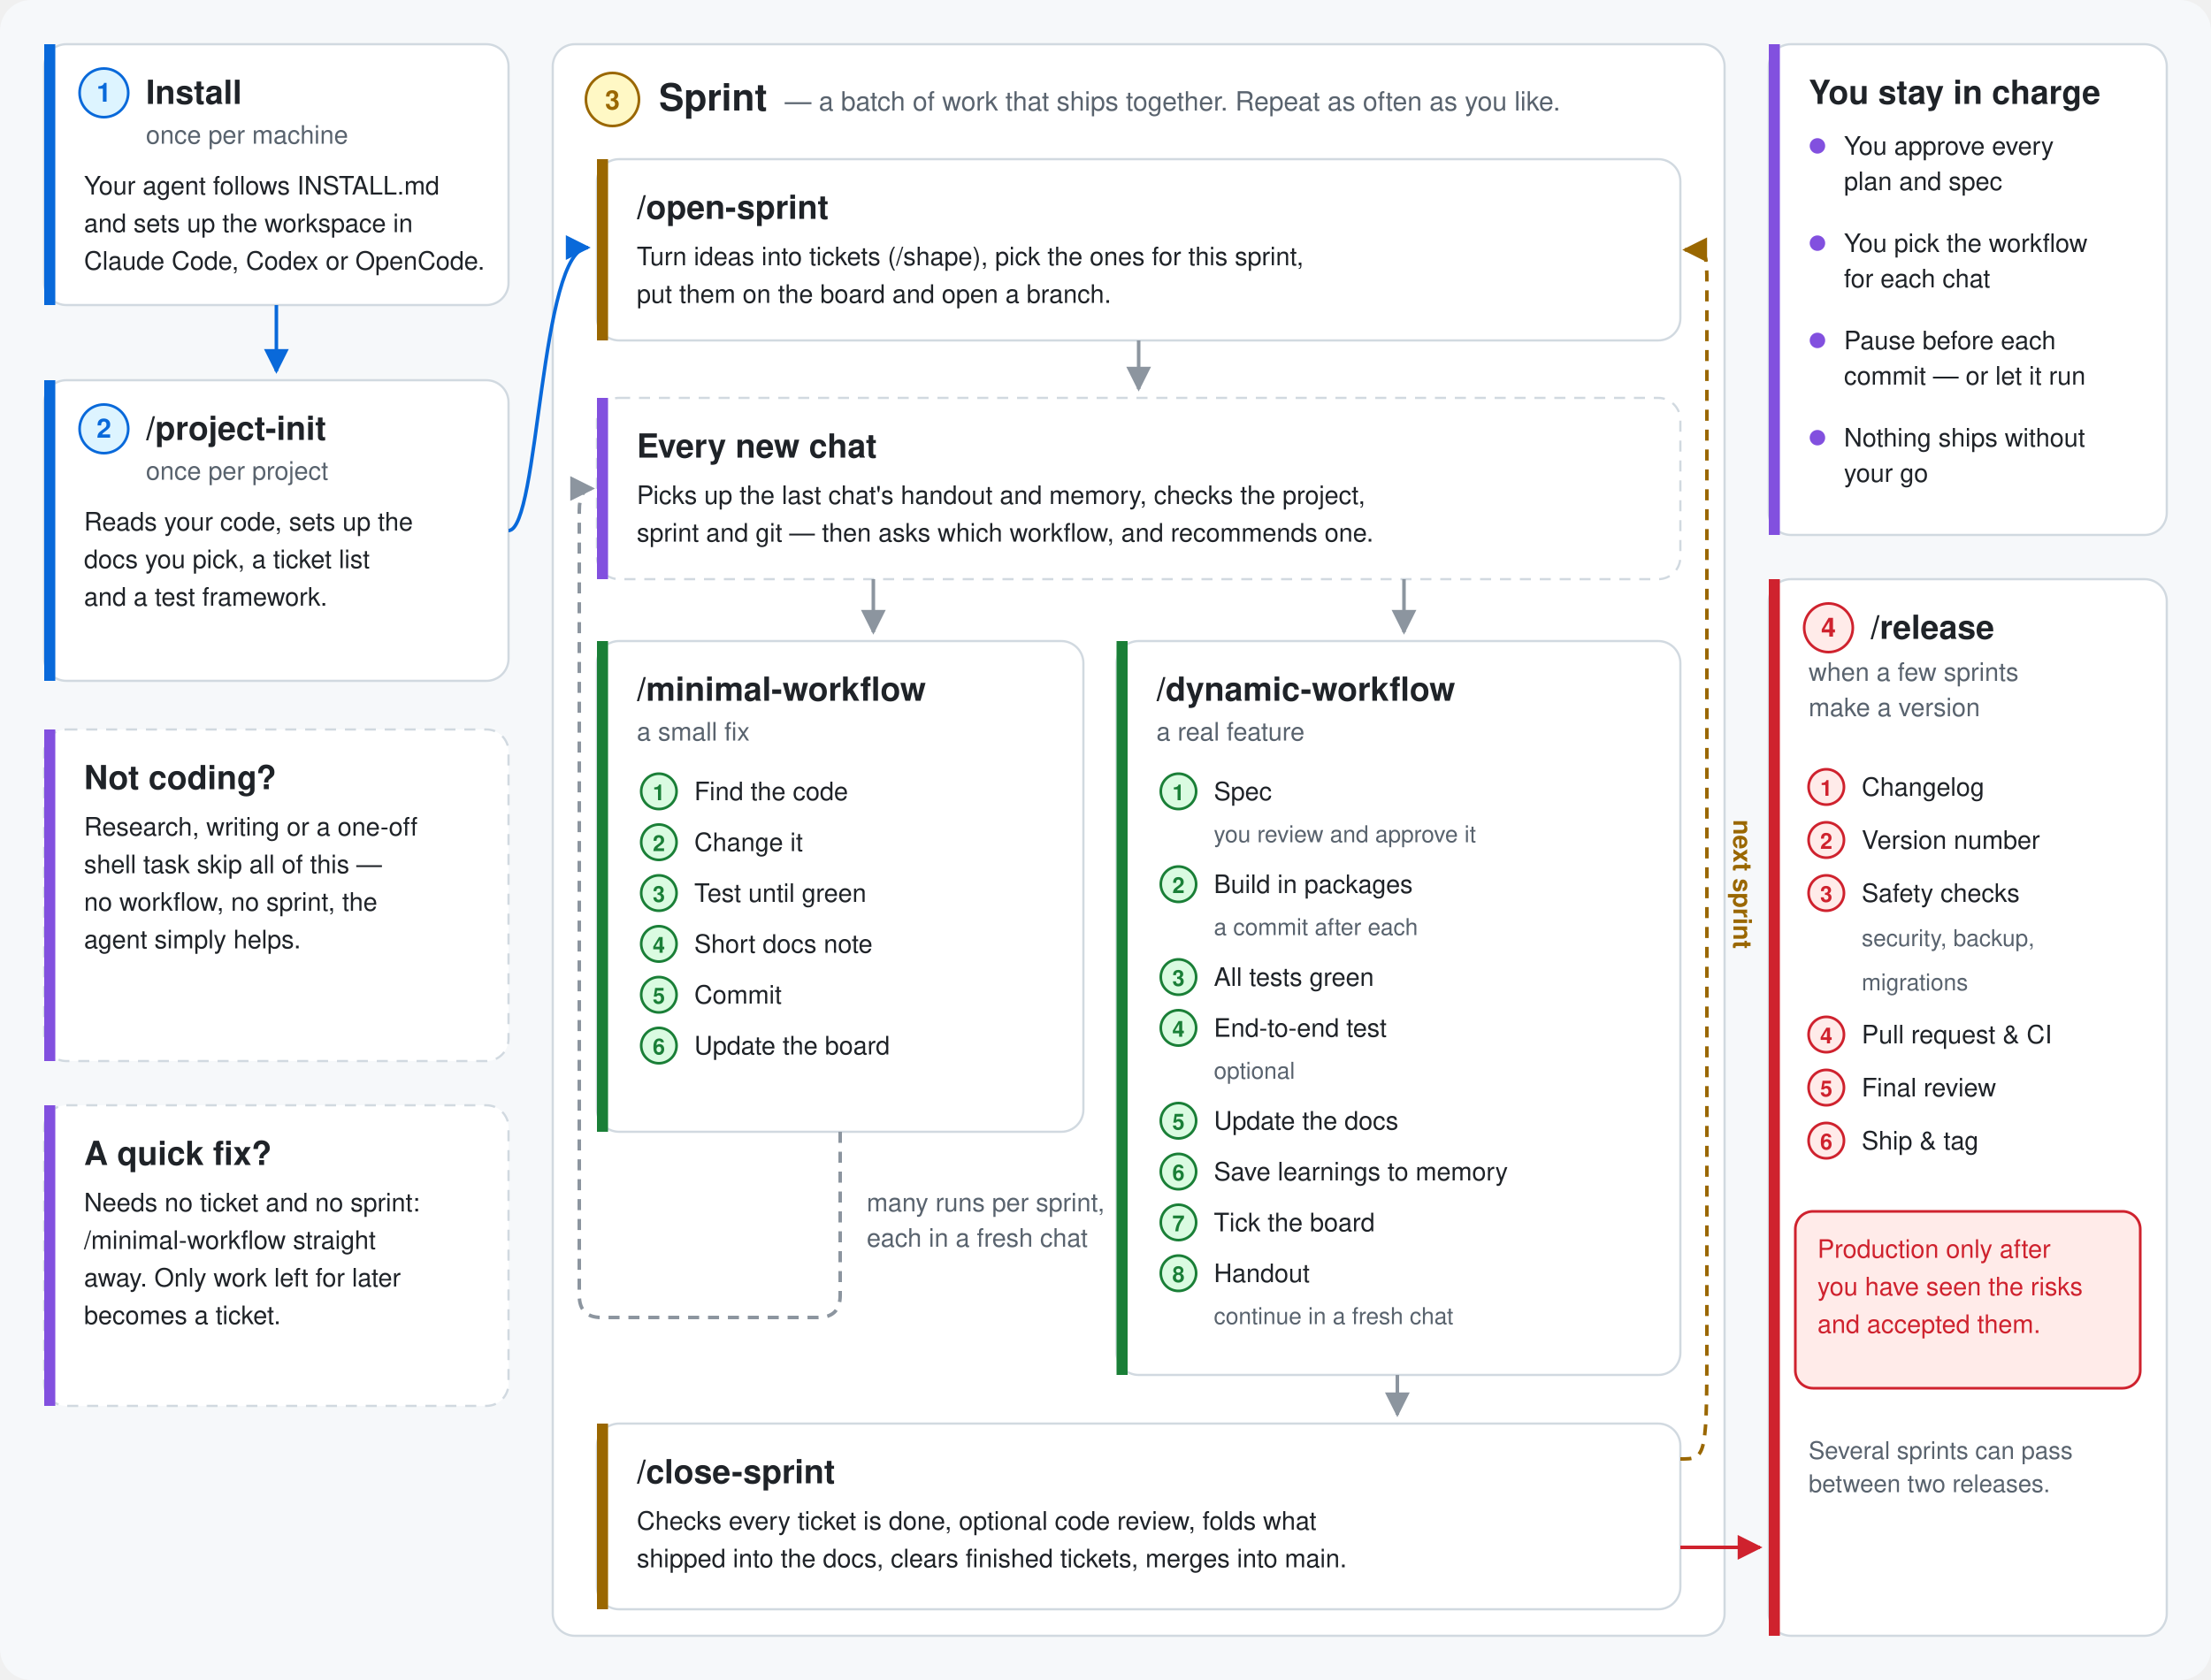
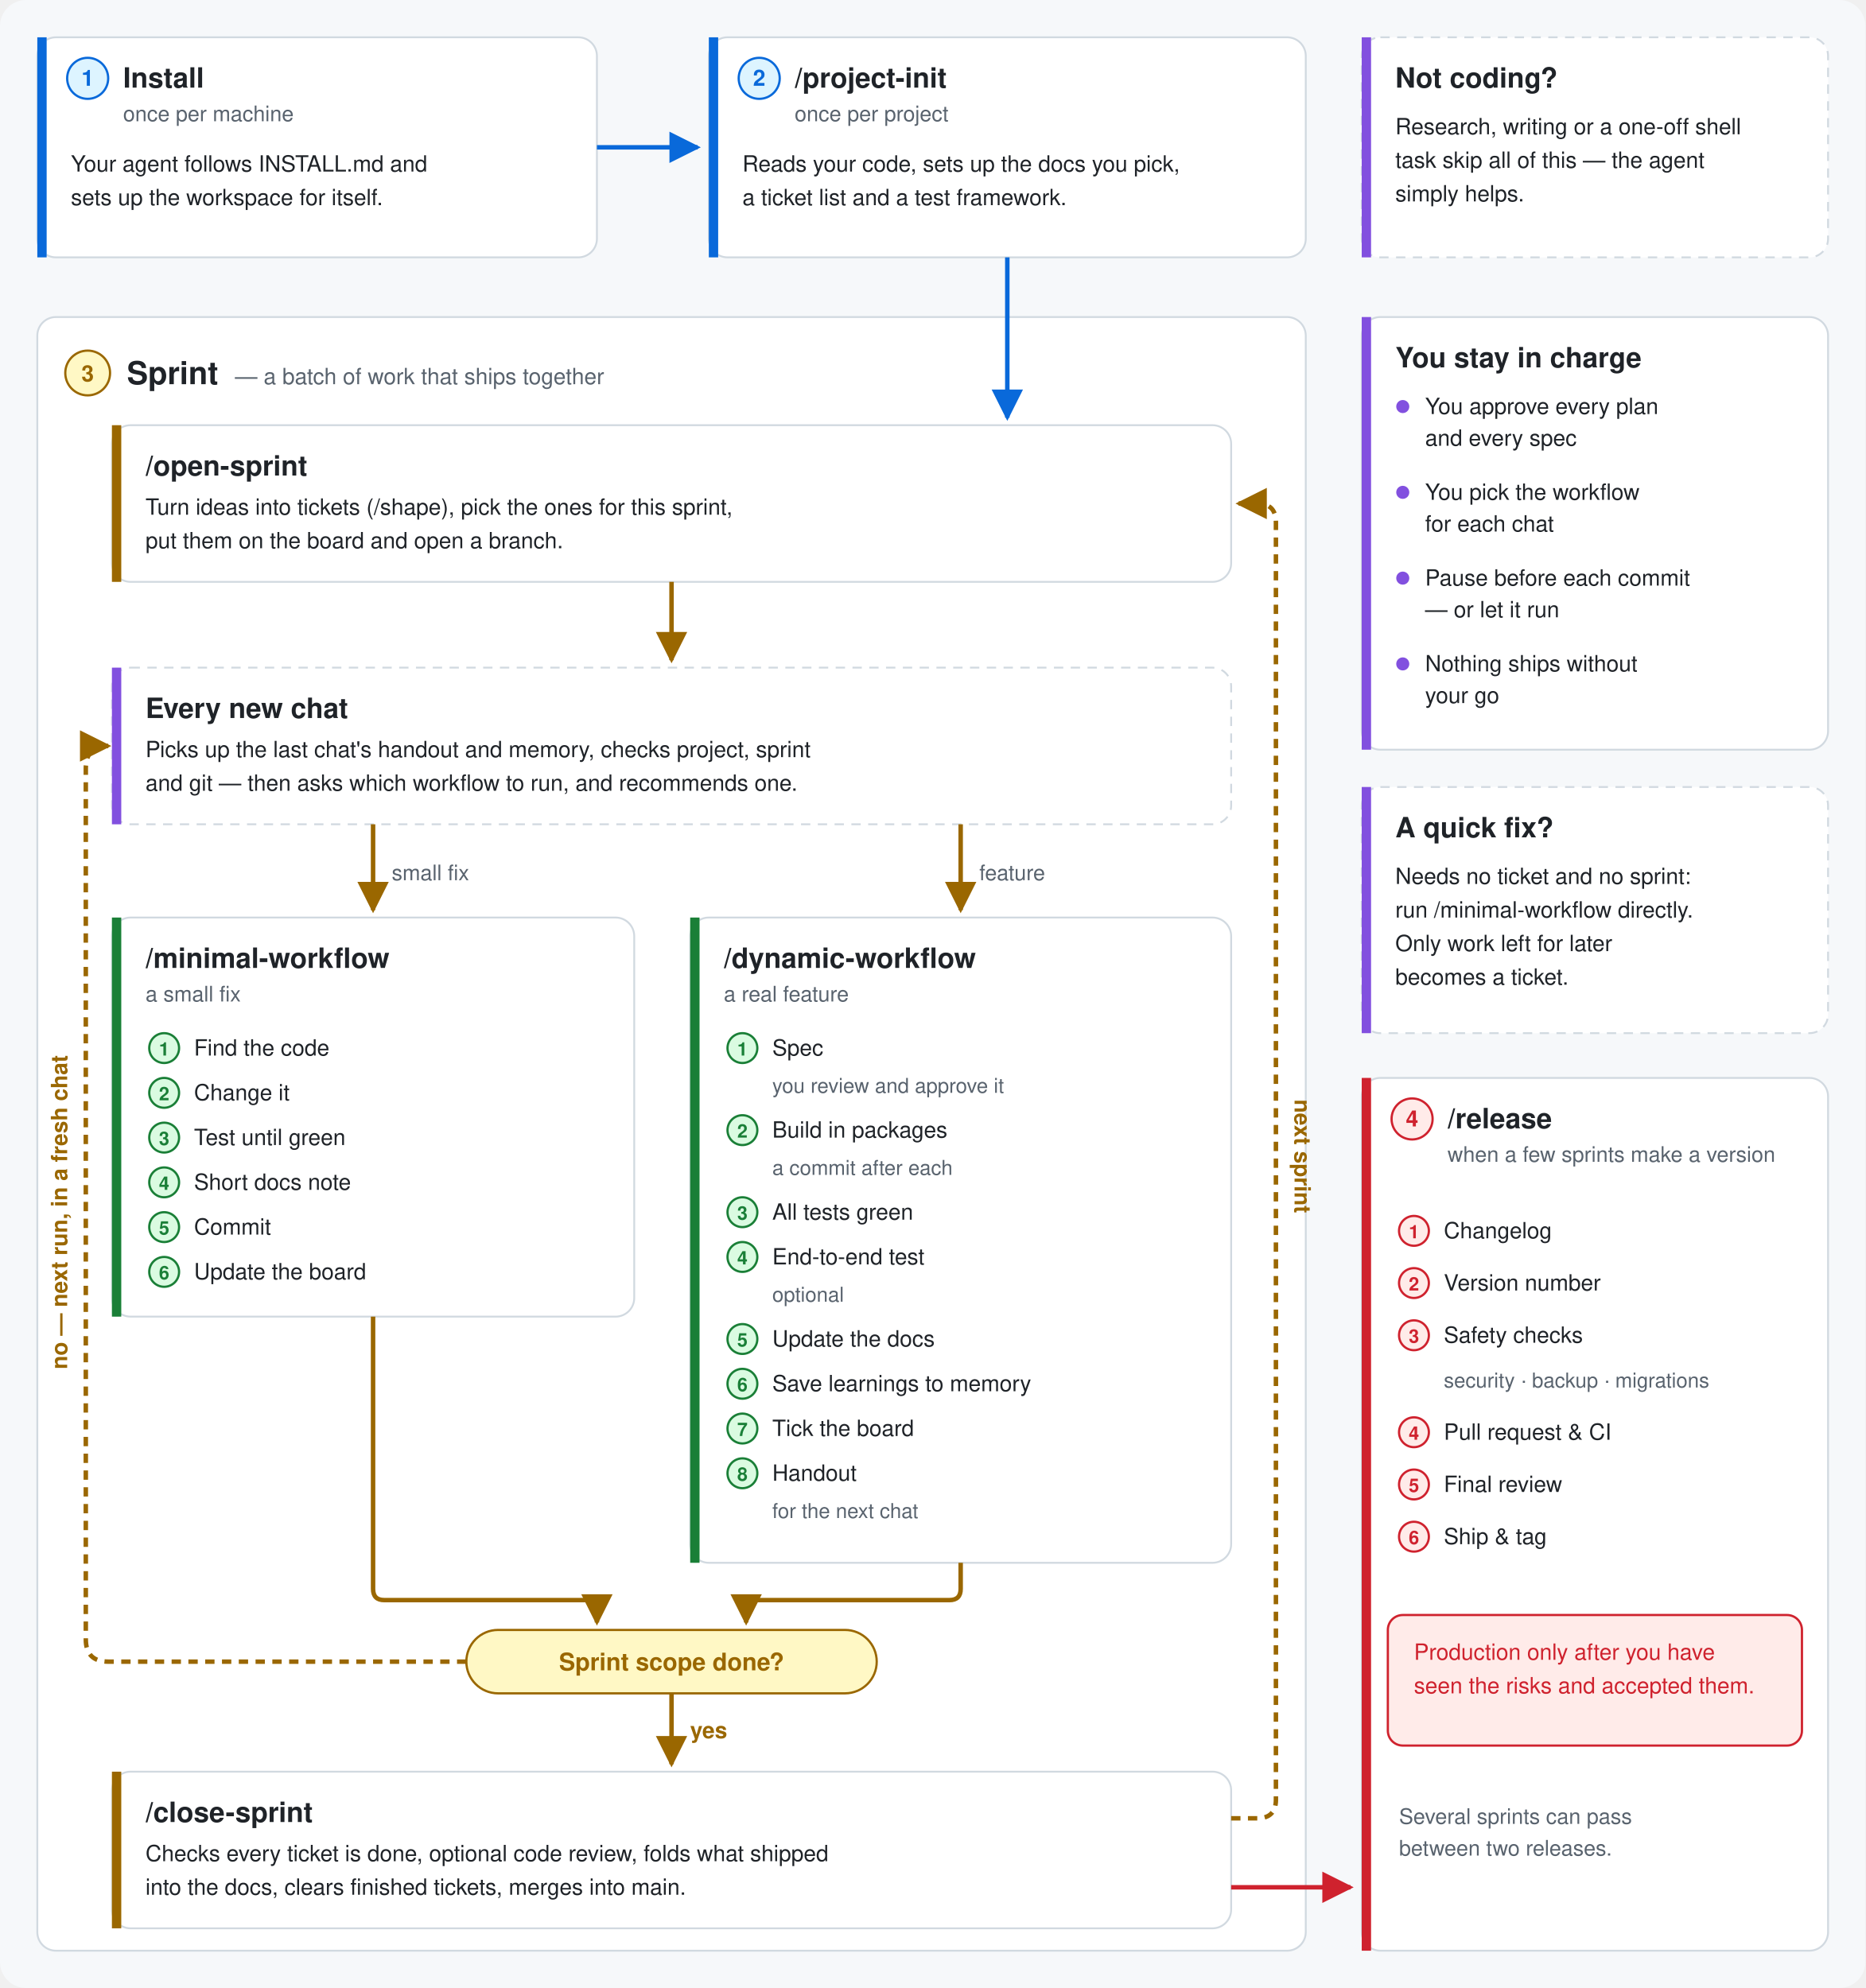
- <svg xmlns="http://www.w3.org/2000/svg" viewBox="0 0 1000 760" width="1000" height="760" role="img" aria-labelledby="title desc">
+ <svg xmlns="http://www.w3.org/2000/svg" viewBox="0 0 1000 1066" width="1000" height="1066" role="img" aria-labelledby="title desc">
  <style>
text{font-family:-apple-system, BlinkMacSystemFont, 'Segoe UI', Helvetica, Arial, sans-serif}
.bg{fill:#f6f8fa}
.card{fill:#ffffff;stroke:#d1d9e0;stroke-width:1}
.t{fill:#1f2328;font-family:-apple-system, BlinkMacSystemFont, 'Segoe UI', Helvetica, Arial, sans-serif}
.m{fill:#59636e;font-family:-apple-system, BlinkMacSystemFont, 'Segoe UI', Helvetica, Arial, sans-serif}
text.mono{font-family:ui-monospace, SFMono-Regular, Menlo, Consolas, monospace}
.b{font-weight:600}
.arrow{stroke:#8c959f;stroke-width:1.6;fill:none}
.dash{stroke-dasharray:5 4}
.ahead{fill:#8c959f}
.blue{fill:#0969da}
.blue-box{fill:#ddf4ff;stroke:#0969da;stroke-width:1.2}
.blue-soft{fill:#ddf4ff}
.blue-stroke{stroke:#0969da;stroke-width:1.6;fill:none}
.blue-head{fill:#0969da}
.amber{fill:#9a6700}
.amber-box{fill:#fff8c5;stroke:#9a6700;stroke-width:1.2}
.amber-soft{fill:#fff8c5}
.amber-stroke{stroke:#9a6700;stroke-width:1.6;fill:none}
.amber-head{fill:#9a6700}
.green{fill:#1a7f37}
.green-box{fill:#dafbe1;stroke:#1a7f37;stroke-width:1.2}
.green-soft{fill:#dafbe1}
.green-stroke{stroke:#1a7f37;stroke-width:1.6;fill:none}
.green-head{fill:#1a7f37}
.purple{fill:#8250df}
.purple-box{fill:#fbefff;stroke:#8250df;stroke-width:1.2}
.purple-soft{fill:#fbefff}
.purple-stroke{stroke:#8250df;stroke-width:1.6;fill:none}
.purple-head{fill:#8250df}
.red{fill:#cf222e}
.red-box{fill:#ffebe9;stroke:#cf222e;stroke-width:1.2}
.red-soft{fill:#ffebe9}
.red-stroke{stroke:#cf222e;stroke-width:1.6;fill:none}
.red-head{fill:#cf222e}
+ .thick{stroke-width:2.4}
</style>
  <defs>
    <marker id="h-ahead" viewBox="0 0 10 10" refX="9" refY="5" markerWidth="7" markerHeight="7" orient="auto-start-reverse">
      <path d="M0,0 L10,5 L0,10 z" class="ahead" />
    </marker>
    <marker id="h-blue" viewBox="0 0 10 10" refX="9" refY="5" markerWidth="7" markerHeight="7" orient="auto-start-reverse">
      <path d="M0,0 L10,5 L0,10 z" class="blue-head" />
    </marker>
    <marker id="h-amber" viewBox="0 0 10 10" refX="9" refY="5" markerWidth="7" markerHeight="7" orient="auto-start-reverse">
      <path d="M0,0 L10,5 L0,10 z" class="amber-head" />
    </marker>
    <marker id="h-green" viewBox="0 0 10 10" refX="9" refY="5" markerWidth="7" markerHeight="7" orient="auto-start-reverse">
      <path d="M0,0 L10,5 L0,10 z" class="green-head" />
    </marker>
    <marker id="h-purple" viewBox="0 0 10 10" refX="9" refY="5" markerWidth="7" markerHeight="7" orient="auto-start-reverse">
      <path d="M0,0 L10,5 L0,10 z" class="purple-head" />
    </marker>
    <marker id="h-red" viewBox="0 0 10 10" refX="9" refY="5" markerWidth="7" markerHeight="7" orient="auto-start-reverse">
      <path d="M0,0 L10,5 L0,10 z" class="red-head" />
    </marker>
  </defs>
-   <rect width="1000" height="760" rx="14" class="bg" />
-   <rect x="20" y="20" width="210" height="118" rx="10" class="card" />
+   <rect width="1000" height="1066" rx="14" class="bg" />
+   <rect x="20" y="20" width="300" height="118" rx="10" class="card" />
  <rect x="20" y="20" width="5" height="118" rx="2" class="blue-soft" />
  <rect x="20" y="20" width="5" height="118" class="blue" />
  <circle cx="47" cy="42" r="11" class="blue-box" />
  <text x="47" y="46" class="blue b" font-size="12" text-anchor="middle">1</text>
  <text x="66" y="47" class="t b" font-size="15" text-anchor="start">Install</text>
  <text x="66" y="65" class="m" font-size="11.5" text-anchor="start">once per machine</text>
-   <text x="38" y="88" class="t" font-size="11.5" text-anchor="start">Your agent follows INSTALL.md</text>
-   <text x="38" y="105" class="t" font-size="11.5" text-anchor="start">and sets up the workspace in</text>
-   <text x="38" y="122" class="t" font-size="11.5" text-anchor="start">Claude Code, Codex or OpenCode.</text>
-   <path d="M125,138 L125,168" class="blue-stroke" marker-end="url(#h-blue)" />
-   <rect x="20" y="172" width="210" height="136" rx="10" class="card" />
-   <rect x="20" y="172" width="5" height="136" rx="2" class="blue-soft" />
-   <rect x="20" y="172" width="5" height="136" class="blue" />
-   <circle cx="47" cy="194" r="11" class="blue-box" />
-   <text x="47" y="198" class="blue b" font-size="12" text-anchor="middle">2</text>
-   <text x="66" y="199" class="t b" font-size="15" text-anchor="start">/project-init</text>
-   <text x="66" y="217" class="m" font-size="11.5" text-anchor="start">once per project</text>
-   <text x="38" y="240" class="t" font-size="11.5" text-anchor="start">Reads your code, sets up the</text>
-   <text x="38" y="257" class="t" font-size="11.5" text-anchor="start">docs you pick, a ticket list</text>
-   <text x="38" y="274" class="t" font-size="11.5" text-anchor="start">and a test framework.</text>
-   <rect x="250" y="20" width="530" height="720" rx="10" class="card" />
-   <circle cx="277" cy="45" r="12" class="amber-box" />
-   <text x="277" y="49.5" class="amber b" font-size="12" text-anchor="middle">3</text>
-   <text x="298" y="50" class="t b" font-size="17" text-anchor="start">Sprint</text>
-   <text x="355" y="50" class="m" font-size="12" text-anchor="start">— a batch of work that ships together. Repeat as often as you like.</text>
-   <path d="M230,240 C244,240 244,112 266,112" class="blue-stroke" marker-end="url(#h-blue)" />
-   <rect x="270" y="72" width="490" height="82" rx="10" class="card" />
-   <rect x="270" y="72" width="5" height="82" rx="2" class="amber-soft" />
-   <rect x="270" y="72" width="5" height="82" class="amber" />
-   <text x="288" y="99" class="t b" font-size="15" text-anchor="start">/open-sprint</text>
-   <text x="288" y="120" class="t" font-size="11.5" text-anchor="start">Turn ideas into tickets (/shape), pick the ones for this sprint,</text>
-   <text x="288" y="137" class="t" font-size="11.5" text-anchor="start">put them on the board and open a branch.</text>
-   <path d="M515,154 L515,176" class="arrow" marker-end="url(#h-ahead)" />
-   <rect x="270" y="180" width="490" height="82" rx="10" class="card" stroke-dasharray="5 4" />
-   <rect x="270" y="180" width="5" height="82" rx="2" class="purple-soft" />
-   <rect x="270" y="180" width="5" height="82" class="purple" />
-   <text x="288" y="207" class="t b" font-size="15" text-anchor="start">Every new chat</text>
-   <text x="288" y="228" class="t" font-size="11.5" text-anchor="start">Picks up the last chat's handout and memory, checks the project,</text>
-   <text x="288" y="245" class="t" font-size="11.5" text-anchor="start">sprint and git — then asks which workflow, and recommends one.</text>
-   <path d="M395,262 L395,286" class="arrow" marker-end="url(#h-ahead)" />
-   <path d="M635,262 L635,286" class="arrow" marker-end="url(#h-ahead)" />
-   <rect x="270" y="290" width="220" height="222" rx="10" class="card" />
-   <rect x="270" y="290" width="5" height="222" rx="2" class="green-soft" />
-   <rect x="270" y="290" width="5" height="222" class="green" />
-   <text x="288" y="317" class="t b" font-size="15" text-anchor="start">/minimal-workflow</text>
-   <text x="288" y="335" class="m" font-size="11.5" text-anchor="start">a small fix</text>
-   <circle cx="298.0" cy="358" r="8" class="green-box" />
-   <text x="298.0" y="362" class="green b" font-size="10" text-anchor="middle">1</text>
-   <text x="314" y="362" class="t" font-size="11.5" text-anchor="start">Find the code</text>
-   <circle cx="298.0" cy="381" r="8" class="green-box" />
-   <text x="298.0" y="385" class="green b" font-size="10" text-anchor="middle">2</text>
-   <text x="314" y="385" class="t" font-size="11.5" text-anchor="start">Change it</text>
-   <circle cx="298.0" cy="404" r="8" class="green-box" />
-   <text x="298.0" y="408" class="green b" font-size="10" text-anchor="middle">3</text>
-   <text x="314" y="408" class="t" font-size="11.5" text-anchor="start">Test until green</text>
-   <circle cx="298.0" cy="427" r="8" class="green-box" />
-   <text x="298.0" y="431" class="green b" font-size="10" text-anchor="middle">4</text>
-   <text x="314" y="431" class="t" font-size="11.5" text-anchor="start">Short docs note</text>
-   <circle cx="298.0" cy="450" r="8" class="green-box" />
-   <text x="298.0" y="454" class="green b" font-size="10" text-anchor="middle">5</text>
-   <text x="314" y="454" class="t" font-size="11.5" text-anchor="start">Commit</text>
-   <circle cx="298.0" cy="473" r="8" class="green-box" />
-   <text x="298.0" y="477" class="green b" font-size="10" text-anchor="middle">6</text>
-   <text x="314" y="477" class="t" font-size="11.5" text-anchor="start">Update the board</text>
-   <rect x="505" y="290" width="255" height="332" rx="10" class="card" />
-   <rect x="505" y="290" width="5" height="332" rx="2" class="green-soft" />
-   <rect x="505" y="290" width="5" height="332" class="green" />
-   <text x="523" y="317" class="t b" font-size="15" text-anchor="start">/dynamic-workflow</text>
-   <text x="523" y="335" class="m" font-size="11.5" text-anchor="start">a real feature</text>
-   <circle cx="533.0" cy="358" r="8" class="green-box" />
-   <text x="533.0" y="362" class="green b" font-size="10" text-anchor="middle">1</text>
-   <text x="549" y="362" class="t" font-size="11.5" text-anchor="start">Spec</text>
-   <text x="549" y="381" class="m" font-size="10.5" text-anchor="start">you review and approve it</text>
-   <circle cx="533.0" cy="400" r="8" class="green-box" />
-   <text x="533.0" y="404" class="green b" font-size="10" text-anchor="middle">2</text>
-   <text x="549" y="404" class="t" font-size="11.5" text-anchor="start">Build in packages</text>
-   <text x="549" y="423" class="m" font-size="10.5" text-anchor="start">a commit after each</text>
-   <circle cx="533.0" cy="442" r="8" class="green-box" />
-   <text x="533.0" y="446" class="green b" font-size="10" text-anchor="middle">3</text>
-   <text x="549" y="446" class="t" font-size="11.5" text-anchor="start">All tests green</text>
-   <circle cx="533.0" cy="465" r="8" class="green-box" />
-   <text x="533.0" y="469" class="green b" font-size="10" text-anchor="middle">4</text>
-   <text x="549" y="469" class="t" font-size="11.5" text-anchor="start">End-to-end test</text>
-   <text x="549" y="488" class="m" font-size="10.5" text-anchor="start">optional</text>
-   <circle cx="533.0" cy="507" r="8" class="green-box" />
-   <text x="533.0" y="511" class="green b" font-size="10" text-anchor="middle">5</text>
-   <text x="549" y="511" class="t" font-size="11.5" text-anchor="start">Update the docs</text>
-   <circle cx="533.0" cy="530" r="8" class="green-box" />
-   <text x="533.0" y="534" class="green b" font-size="10" text-anchor="middle">6</text>
-   <text x="549" y="534" class="t" font-size="11.5" text-anchor="start">Save learnings to memory</text>
-   <circle cx="533.0" cy="553" r="8" class="green-box" />
-   <text x="533.0" y="557" class="green b" font-size="10" text-anchor="middle">7</text>
-   <text x="549" y="557" class="t" font-size="11.5" text-anchor="start">Tick the board</text>
-   <circle cx="533.0" cy="576" r="8" class="green-box" />
-   <text x="533.0" y="580" class="green b" font-size="10" text-anchor="middle">8</text>
-   <text x="549" y="580" class="t" font-size="11.5" text-anchor="start">Handout</text>
-   <text x="549" y="599" class="m" font-size="10.5" text-anchor="start">continue in a fresh chat</text>
-   <path d="M380,512 L380,586 Q380,596 370,596 L272,596 Q262,596 262,586 L262,231 Q262,221 268,221" class="arrow dash" marker-end="url(#h-ahead)" />
-   <text x="392" y="548" class="m" font-size="11.5" text-anchor="start">many runs per sprint,</text>
-   <text x="392" y="564" class="m" font-size="11.5" text-anchor="start">each in a fresh chat</text>
-   <path d="M632,622 L632,640" class="arrow" marker-end="url(#h-ahead)" />
-   <rect x="270" y="644" width="490" height="84" rx="10" class="card" />
-   <rect x="270" y="644" width="5" height="84" rx="2" class="amber-soft" />
-   <rect x="270" y="644" width="5" height="84" class="amber" />
-   <text x="288" y="671" class="t b" font-size="15" text-anchor="start">/close-sprint</text>
-   <text x="288" y="692" class="t" font-size="11.5" text-anchor="start">Checks every ticket is done, optional code review, folds what</text>
-   <text x="288" y="709" class="t" font-size="11.5" text-anchor="start">shipped into the docs, clears finished tickets, merges into main.</text>
-   <path d="M760,660 C772,660 772,660 772,600 L772,130 C772,113 772,113 762,113" class="amber-stroke dash" marker-end="url(#h-amber)" />
-   <text x="784" y="400" class="amber b" font-size="11.5" font-family="-apple-system, BlinkMacSystemFont, 'Segoe UI', Helvetica, Arial, sans-serif" transform="rotate(90 784 400)" text-anchor="middle">next sprint</text>
-   <rect x="800" y="20" width="180" height="222" rx="10" class="card" />
-   <rect x="800" y="20" width="5" height="222" rx="2" class="purple-soft" />
-   <rect x="800" y="20" width="5" height="222" class="purple" />
-   <text x="818" y="47" class="t b" font-size="15" text-anchor="start">You stay in charge</text>
-   <circle cx="822" cy="66" r="3.5" class="purple" />
-   <text x="834" y="70" class="t" font-size="11.5" text-anchor="start">You approve every</text>
-   <text x="834" y="86" class="t" font-size="11.5" text-anchor="start">plan and spec</text>
-   <circle cx="822" cy="110" r="3.5" class="purple" />
-   <text x="834" y="114" class="t" font-size="11.5" text-anchor="start">You pick the workflow</text>
-   <text x="834" y="130" class="t" font-size="11.5" text-anchor="start">for each chat</text>
-   <circle cx="822" cy="154" r="3.5" class="purple" />
-   <text x="834" y="158" class="t" font-size="11.5" text-anchor="start">Pause before each</text>
-   <text x="834" y="174" class="t" font-size="11.5" text-anchor="start">commit — or let it run</text>
-   <circle cx="822" cy="198" r="3.5" class="purple" />
-   <text x="834" y="202" class="t" font-size="11.5" text-anchor="start">Nothing ships without</text>
-   <text x="834" y="218" class="t" font-size="11.5" text-anchor="start">your go</text>
-   <rect x="800" y="262" width="180" height="478" rx="10" class="card" />
-   <rect x="800" y="262" width="5" height="478" rx="2" class="red-soft" />
-   <rect x="800" y="262" width="5" height="478" class="red" />
-   <circle cx="827" cy="284" r="11" class="red-box" />
-   <text x="827" y="288" class="red b" font-size="12" text-anchor="middle">4</text>
-   <text x="846" y="289" class="t b" font-size="15" text-anchor="start">/release</text>
-   <text x="818" y="308" class="m" font-size="11.5" text-anchor="start">when a few sprints</text>
-   <text x="818" y="324" class="m" font-size="11.5" text-anchor="start">make a version</text>
-   <circle cx="826.0" cy="356" r="8" class="red-box" />
-   <text x="826.0" y="360" class="red b" font-size="10" text-anchor="middle">1</text>
-   <text x="842" y="360" class="t" font-size="11.5" text-anchor="start">Changelog</text>
-   <circle cx="826.0" cy="380" r="8" class="red-box" />
-   <text x="826.0" y="384" class="red b" font-size="10" text-anchor="middle">2</text>
-   <text x="842" y="384" class="t" font-size="11.5" text-anchor="start">Version number</text>
-   <circle cx="826.0" cy="404" r="8" class="red-box" />
-   <text x="826.0" y="408" class="red b" font-size="10" text-anchor="middle">3</text>
-   <text x="842" y="408" class="t" font-size="11.5" text-anchor="start">Safety checks</text>
-   <text x="842" y="428" class="m" font-size="10.5" text-anchor="start">security, backup,</text>
-   <text x="842" y="448" class="m" font-size="10.5" text-anchor="start">migrations</text>
-   <circle cx="826.0" cy="468" r="8" class="red-box" />
-   <text x="826.0" y="472" class="red b" font-size="10" text-anchor="middle">4</text>
-   <text x="842" y="472" class="t" font-size="11.5" text-anchor="start">Pull request &amp; CI</text>
-   <circle cx="826.0" cy="492" r="8" class="red-box" />
-   <text x="826.0" y="496" class="red b" font-size="10" text-anchor="middle">5</text>
-   <text x="842" y="496" class="t" font-size="11.5" text-anchor="start">Final review</text>
-   <circle cx="826.0" cy="516" r="8" class="red-box" />
-   <text x="826.0" y="520" class="red b" font-size="10" text-anchor="middle">6</text>
-   <text x="842" y="520" class="t" font-size="11.5" text-anchor="start">Ship &amp; tag</text>
-   <rect x="812" y="548" width="156" height="80" rx="8" class="red-box" />
-   <text x="822" y="569" class="red" font-size="11.5" text-anchor="start">Production only after</text>
-   <text x="822" y="586" class="red" font-size="11.5" text-anchor="start">you have seen the risks</text>
-   <text x="822" y="603" class="red" font-size="11.5" text-anchor="start">and accepted them.</text>
-   <path d="M760,700 L796,700" class="red-stroke" marker-end="url(#h-red)" />
-   <text x="818" y="660" class="m" font-size="11" text-anchor="start">Several sprints can pass</text>
-   <text x="818" y="675" class="m" font-size="11" text-anchor="start">between two releases.</text>
-   <rect x="20" y="330" width="210" height="150" rx="10" class="card" stroke-dasharray="5 4" />
-   <rect x="20" y="330" width="5" height="150" rx="2" class="purple-soft" />
-   <rect x="20" y="330" width="5" height="150" class="purple" />
-   <text x="38" y="357" class="t b" font-size="15" text-anchor="start">Not coding?</text>
-   <text x="38" y="378" class="t" font-size="11.5" text-anchor="start">Research, writing or a one-off</text>
-   <text x="38" y="395" class="t" font-size="11.5" text-anchor="start">shell task skip all of this —</text>
-   <text x="38" y="412" class="t" font-size="11.5" text-anchor="start">no workflow, no sprint, the</text>
-   <text x="38" y="429" class="t" font-size="11.5" text-anchor="start">agent simply helps.</text>
-   <rect x="20" y="500" width="210" height="136" rx="10" class="card" stroke-dasharray="5 4" />
-   <rect x="20" y="500" width="5" height="136" rx="2" class="purple-soft" />
-   <rect x="20" y="500" width="5" height="136" class="purple" />
-   <text x="38" y="527" class="t b" font-size="15" text-anchor="start">A quick fix?</text>
-   <text x="38" y="548" class="t" font-size="11.5" text-anchor="start">Needs no ticket and no sprint:</text>
-   <text x="38" y="565" class="t" font-size="11.5" text-anchor="start">/minimal-workflow straight</text>
-   <text x="38" y="582" class="t" font-size="11.5" text-anchor="start">away. Only work left for later</text>
-   <text x="38" y="599" class="t" font-size="11.5" text-anchor="start">becomes a ticket.</text>
+   <text x="38" y="92" class="t" font-size="12" text-anchor="start">Your agent follows INSTALL.md and</text>
+   <text x="38" y="110" class="t" font-size="12" text-anchor="start">sets up the workspace for itself.</text>
+   <path d="M320,79 L374,79" class="blue-stroke thick" marker-end="url(#h-blue)" />
+   <rect x="380" y="20" width="320" height="118" rx="10" class="card" />
+   <rect x="380" y="20" width="5" height="118" rx="2" class="blue-soft" />
+   <rect x="380" y="20" width="5" height="118" class="blue" />
+   <circle cx="407" cy="42" r="11" class="blue-box" />
+   <text x="407" y="46" class="blue b" font-size="12" text-anchor="middle">2</text>
+   <text x="426" y="47" class="t b" font-size="15" text-anchor="start">/project-init</text>
+   <text x="426" y="65" class="m" font-size="11.5" text-anchor="start">once per project</text>
+   <text x="398" y="92" class="t" font-size="12" text-anchor="start">Reads your code, sets up the docs you pick,</text>
+   <text x="398" y="110" class="t" font-size="12" text-anchor="start">a ticket list and a test framework.</text>
+   <rect x="20" y="170" width="680" height="876" rx="10" class="card" />
+   <circle cx="47" cy="200" r="12" class="amber-box" />
+   <text x="47" y="204.5" class="amber b" font-size="12" text-anchor="middle">3</text>
+   <text x="68" y="206" class="t b" font-size="17" text-anchor="start">Sprint</text>
+   <text x="126" y="206" class="m" font-size="12" text-anchor="start">— a batch of work that ships together</text>
+   <path d="M540,138 L540,224" class="blue-stroke thick" marker-end="url(#h-blue)" />
+   <rect x="60" y="228" width="600" height="84" rx="10" class="card" />
+   <rect x="60" y="228" width="5" height="84" rx="2" class="amber-soft" />
+   <rect x="60" y="228" width="5" height="84" class="amber" />
+   <text x="78" y="255" class="t b" font-size="15" text-anchor="start">/open-sprint</text>
+   <text x="78" y="276" class="t" font-size="12" text-anchor="start">Turn ideas into tickets (/shape), pick the ones for this sprint,</text>
+   <text x="78" y="294" class="t" font-size="12" text-anchor="start">put them on the board and open a branch.</text>
+   <path d="M360,312 L360,354" class="amber-stroke thick" marker-end="url(#h-amber)" />
+   <rect x="60" y="358" width="600" height="84" rx="10" class="card" stroke-dasharray="5 4" />
+   <rect x="60" y="358" width="5" height="84" rx="2" class="purple-soft" />
+   <rect x="60" y="358" width="5" height="84" class="purple" />
+   <text x="78" y="385" class="t b" font-size="15" text-anchor="start">Every new chat</text>
+   <text x="78" y="406" class="t" font-size="12" text-anchor="start">Picks up the last chat's handout and memory, checks project, sprint</text>
+   <text x="78" y="424" class="t" font-size="12" text-anchor="start">and git — then asks which workflow to run, and recommends one.</text>
+   <path d="M200,442 L200,488" class="amber-stroke thick" marker-end="url(#h-amber)" />
+   <path d="M515,442 L515,488" class="amber-stroke thick" marker-end="url(#h-amber)" />
+   <text x="210" y="472" class="m" font-size="11.5" text-anchor="start">small fix</text>
+   <text x="525" y="472" class="m" font-size="11.5" text-anchor="start">feature</text>
+   <rect x="60" y="492" width="280" height="214" rx="10" class="card" />
+   <rect x="60" y="492" width="5" height="214" rx="2" class="green-soft" />
+   <rect x="60" y="492" width="5" height="214" class="green" />
+   <text x="78" y="519" class="t b" font-size="15" text-anchor="start">/minimal-workflow</text>
+   <text x="78" y="537" class="m" font-size="11.5" text-anchor="start">a small fix</text>
+   <circle cx="88.0" cy="562" r="8" class="green-box" />
+   <text x="88.0" y="566" class="green b" font-size="10" text-anchor="middle">1</text>
+   <text x="104" y="566" class="t" font-size="12" text-anchor="start">Find the code</text>
+   <circle cx="88.0" cy="586" r="8" class="green-box" />
+   <text x="88.0" y="590" class="green b" font-size="10" text-anchor="middle">2</text>
+   <text x="104" y="590" class="t" font-size="12" text-anchor="start">Change it</text>
+   <circle cx="88.0" cy="610" r="8" class="green-box" />
+   <text x="88.0" y="614" class="green b" font-size="10" text-anchor="middle">3</text>
+   <text x="104" y="614" class="t" font-size="12" text-anchor="start">Test until green</text>
+   <circle cx="88.0" cy="634" r="8" class="green-box" />
+   <text x="88.0" y="638" class="green b" font-size="10" text-anchor="middle">4</text>
+   <text x="104" y="638" class="t" font-size="12" text-anchor="start">Short docs note</text>
+   <circle cx="88.0" cy="658" r="8" class="green-box" />
+   <text x="88.0" y="662" class="green b" font-size="10" text-anchor="middle">5</text>
+   <text x="104" y="662" class="t" font-size="12" text-anchor="start">Commit</text>
+   <circle cx="88.0" cy="682" r="8" class="green-box" />
+   <text x="88.0" y="686" class="green b" font-size="10" text-anchor="middle">6</text>
+   <text x="104" y="686" class="t" font-size="12" text-anchor="start">Update the board</text>
+   <rect x="370" y="492" width="290" height="346" rx="10" class="card" />
+   <rect x="370" y="492" width="5" height="346" rx="2" class="green-soft" />
+   <rect x="370" y="492" width="5" height="346" class="green" />
+   <text x="388" y="519" class="t b" font-size="15" text-anchor="start">/dynamic-workflow</text>
+   <text x="388" y="537" class="m" font-size="11.5" text-anchor="start">a real feature</text>
+   <circle cx="398.0" cy="562" r="8" class="green-box" />
+   <text x="398.0" y="566" class="green b" font-size="10" text-anchor="middle">1</text>
+   <text x="414" y="566" class="t" font-size="12" text-anchor="start">Spec</text>
+   <text x="414" y="586" class="m" font-size="11" text-anchor="start">you review and approve it</text>
+   <circle cx="398.0" cy="606" r="8" class="green-box" />
+   <text x="398.0" y="610" class="green b" font-size="10" text-anchor="middle">2</text>
+   <text x="414" y="610" class="t" font-size="12" text-anchor="start">Build in packages</text>
+   <text x="414" y="630" class="m" font-size="11" text-anchor="start">a commit after each</text>
+   <circle cx="398.0" cy="650" r="8" class="green-box" />
+   <text x="398.0" y="654" class="green b" font-size="10" text-anchor="middle">3</text>
+   <text x="414" y="654" class="t" font-size="12" text-anchor="start">All tests green</text>
+   <circle cx="398.0" cy="674" r="8" class="green-box" />
+   <text x="398.0" y="678" class="green b" font-size="10" text-anchor="middle">4</text>
+   <text x="414" y="678" class="t" font-size="12" text-anchor="start">End-to-end test</text>
+   <text x="414" y="698" class="m" font-size="11" text-anchor="start">optional</text>
+   <circle cx="398.0" cy="718" r="8" class="green-box" />
+   <text x="398.0" y="722" class="green b" font-size="10" text-anchor="middle">5</text>
+   <text x="414" y="722" class="t" font-size="12" text-anchor="start">Update the docs</text>
+   <circle cx="398.0" cy="742" r="8" class="green-box" />
+   <text x="398.0" y="746" class="green b" font-size="10" text-anchor="middle">6</text>
+   <text x="414" y="746" class="t" font-size="12" text-anchor="start">Save learnings to memory</text>
+   <circle cx="398.0" cy="766" r="8" class="green-box" />
+   <text x="398.0" y="770" class="green b" font-size="10" text-anchor="middle">7</text>
+   <text x="414" y="770" class="t" font-size="12" text-anchor="start">Tick the board</text>
+   <circle cx="398.0" cy="790" r="8" class="green-box" />
+   <text x="398.0" y="794" class="green b" font-size="10" text-anchor="middle">8</text>
+   <text x="414" y="794" class="t" font-size="12" text-anchor="start">Handout</text>
+   <text x="414" y="814" class="m" font-size="11" text-anchor="start">for the next chat</text>
+   <path d="M200,706 L200,852 Q200,858 206,858 L314,858 Q320,858 320,864 L320,870" class="amber-stroke thick" marker-end="url(#h-amber)" />
+   <path d="M515,838 L515,852 Q515,858 509,858 L406,858 Q400,858 400,864 L400,870" class="amber-stroke thick" marker-end="url(#h-amber)" />
+   <rect x="250" y="874" width="220" height="34" rx="17.0" class="amber-box" />
+   <text x="360.0" y="895.68" class="amber b" font-family="-apple-system, BlinkMacSystemFont, 'Segoe UI', Helvetica, Arial, sans-serif" font-size="13" text-anchor="middle">Sprint scope done?</text>
+   <path d="M250,891 L58,891 Q46,891 46,879 L46,412 Q46,400 58,400" class="amber-stroke thick dash" marker-end="url(#h-amber)" />
+   <text x="36" y="650" class="amber b" font-size="12" text-anchor="middle" transform="rotate(-90 36 650)">no — next run, in a fresh chat</text>
+   <path d="M360,908 L360,946" class="amber-stroke thick" marker-end="url(#h-amber)" />
+   <text x="370" y="932" class="amber b" font-size="12" text-anchor="start">yes</text>
+   <rect x="60" y="950" width="600" height="84" rx="10" class="card" />
+   <rect x="60" y="950" width="5" height="84" rx="2" class="amber-soft" />
+   <rect x="60" y="950" width="5" height="84" class="amber" />
+   <text x="78" y="977" class="t b" font-size="15" text-anchor="start">/close-sprint</text>
+   <text x="78" y="998" class="t" font-size="12" text-anchor="start">Checks every ticket is done, optional code review, folds what shipped</text>
+   <text x="78" y="1016" class="t" font-size="12" text-anchor="start">into the docs, clears finished tickets, merges into main.</text>
+   <path d="M660,975 L674,975 Q684,975 684,965 L684,280 Q684,270 674,270 L664,270" class="amber-stroke thick dash" marker-end="url(#h-amber)" />
+   <text x="694" y="620" class="amber b" font-size="12" text-anchor="middle" transform="rotate(90 694 620)">next sprint</text>
+   <path d="M660,1012 L724,1012" class="red-stroke thick" marker-end="url(#h-red)" />
+   <rect x="730" y="20" width="250" height="118" rx="10" class="card" stroke-dasharray="5 4" />
+   <rect x="730" y="20" width="5" height="118" rx="2" class="purple-soft" />
+   <rect x="730" y="20" width="5" height="118" class="purple" />
+   <text x="748" y="47" class="t b" font-size="15" text-anchor="start">Not coding?</text>
+   <text x="748" y="72" class="t" font-size="12" text-anchor="start">Research, writing or a one-off shell</text>
+   <text x="748" y="90" class="t" font-size="12" text-anchor="start">task skip all of this — the agent</text>
+   <text x="748" y="108" class="t" font-size="12" text-anchor="start">simply helps.</text>
+   <rect x="730" y="170" width="250" height="232" rx="10" class="card" />
+   <rect x="730" y="170" width="5" height="232" rx="2" class="purple-soft" />
+   <rect x="730" y="170" width="5" height="232" class="purple" />
+   <text x="748" y="197" class="t b" font-size="15" text-anchor="start">You stay in charge</text>
+   <circle cx="752" cy="218" r="3.5" class="purple" />
+   <text x="764" y="222" class="t" font-size="12" text-anchor="start">You approve every plan</text>
+   <text x="764" y="239" class="t" font-size="12" text-anchor="start">and every spec</text>
+   <circle cx="752" cy="264" r="3.5" class="purple" />
+   <text x="764" y="268" class="t" font-size="12" text-anchor="start">You pick the workflow</text>
+   <text x="764" y="285" class="t" font-size="12" text-anchor="start">for each chat</text>
+   <circle cx="752" cy="310" r="3.5" class="purple" />
+   <text x="764" y="314" class="t" font-size="12" text-anchor="start">Pause before each commit</text>
+   <text x="764" y="331" class="t" font-size="12" text-anchor="start">— or let it run</text>
+   <circle cx="752" cy="356" r="3.5" class="purple" />
+   <text x="764" y="360" class="t" font-size="12" text-anchor="start">Nothing ships without</text>
+   <text x="764" y="377" class="t" font-size="12" text-anchor="start">your go</text>
+   <rect x="730" y="422" width="250" height="132" rx="10" class="card" stroke-dasharray="5 4" />
+   <rect x="730" y="422" width="5" height="132" rx="2" class="purple-soft" />
+   <rect x="730" y="422" width="5" height="132" class="purple" />
+   <text x="748" y="449" class="t b" font-size="15" text-anchor="start">A quick fix?</text>
+   <text x="748" y="474" class="t" font-size="12" text-anchor="start">Needs no ticket and no sprint:</text>
+   <text x="748" y="492" class="t" font-size="12" text-anchor="start">run /minimal-workflow directly.</text>
+   <text x="748" y="510" class="t" font-size="12" text-anchor="start">Only work left for later</text>
+   <text x="748" y="528" class="t" font-size="12" text-anchor="start">becomes a ticket.</text>
+   <rect x="730" y="578" width="250" height="468" rx="10" class="card" />
+   <rect x="730" y="578" width="5" height="468" rx="2" class="red-soft" />
+   <rect x="730" y="578" width="5" height="468" class="red" />
+   <circle cx="757" cy="600" r="11" class="red-box" />
+   <text x="757" y="604" class="red b" font-size="12" text-anchor="middle">4</text>
+   <text x="776" y="605" class="t b" font-size="15" text-anchor="start">/release</text>
+   <text x="776" y="623" class="m" font-size="11.5" text-anchor="start">when a few sprints make a version</text>
+   <circle cx="758.0" cy="660" r="8" class="red-box" />
+   <text x="758.0" y="664" class="red b" font-size="10" text-anchor="middle">1</text>
+   <text x="774" y="664" class="t" font-size="12" text-anchor="start">Changelog</text>
+   <circle cx="758.0" cy="688" r="8" class="red-box" />
+   <text x="758.0" y="692" class="red b" font-size="10" text-anchor="middle">2</text>
+   <text x="774" y="692" class="t" font-size="12" text-anchor="start">Version number</text>
+   <circle cx="758.0" cy="716" r="8" class="red-box" />
+   <text x="758.0" y="720" class="red b" font-size="10" text-anchor="middle">3</text>
+   <text x="774" y="720" class="t" font-size="12" text-anchor="start">Safety checks</text>
+   <text x="774" y="744" class="m" font-size="11" text-anchor="start">security · backup · migrations</text>
+   <circle cx="758.0" cy="768" r="8" class="red-box" />
+   <text x="758.0" y="772" class="red b" font-size="10" text-anchor="middle">4</text>
+   <text x="774" y="772" class="t" font-size="12" text-anchor="start">Pull request &amp; CI</text>
+   <circle cx="758.0" cy="796" r="8" class="red-box" />
+   <text x="758.0" y="800" class="red b" font-size="10" text-anchor="middle">5</text>
+   <text x="774" y="800" class="t" font-size="12" text-anchor="start">Final review</text>
+   <circle cx="758.0" cy="824" r="8" class="red-box" />
+   <text x="758.0" y="828" class="red b" font-size="10" text-anchor="middle">6</text>
+   <text x="774" y="828" class="t" font-size="12" text-anchor="start">Ship &amp; tag</text>
+   <rect x="744" y="866" width="222" height="70" rx="8" class="red-box" />
+   <text x="758" y="890" class="red" font-size="12" text-anchor="start">Production only after you have</text>
+   <text x="758" y="908" class="red" font-size="12" text-anchor="start">seen the risks and accepted them.</text>
+   <text x="750" y="978" class="m" font-size="11.5" text-anchor="start">Several sprints can pass</text>
+   <text x="750" y="995" class="m" font-size="11.5" text-anchor="start">between two releases.</text>
</svg>
